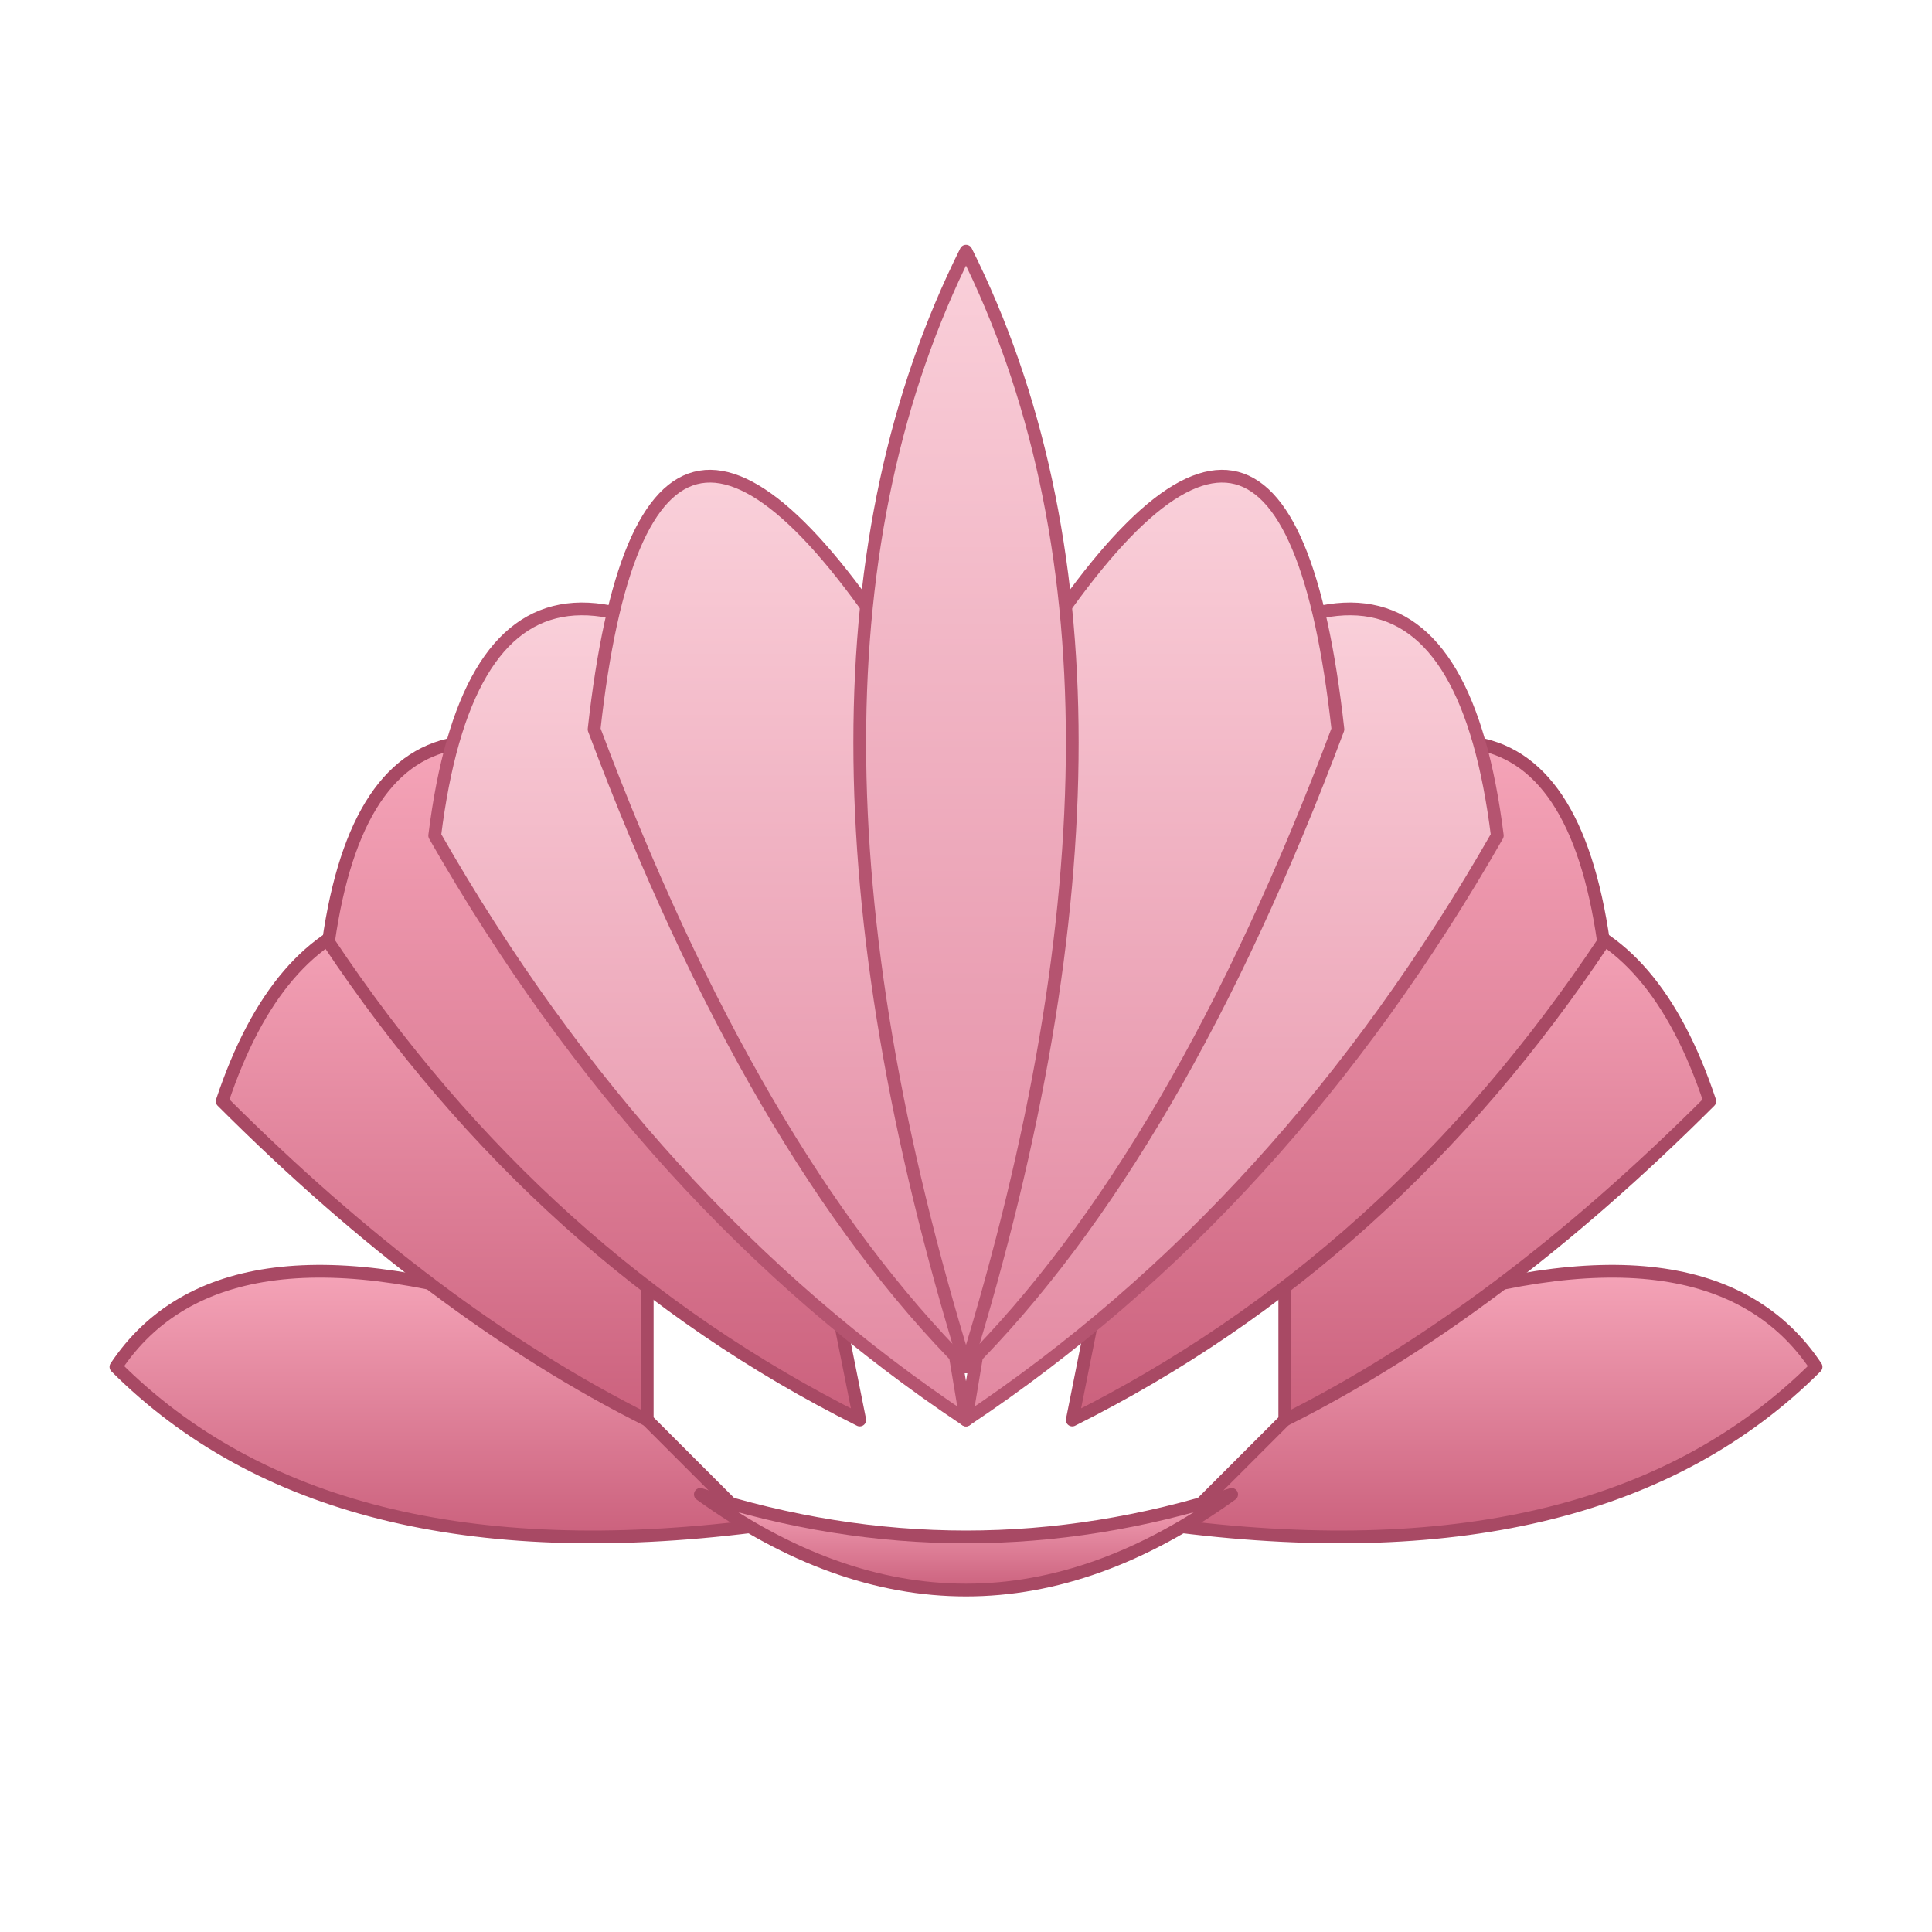
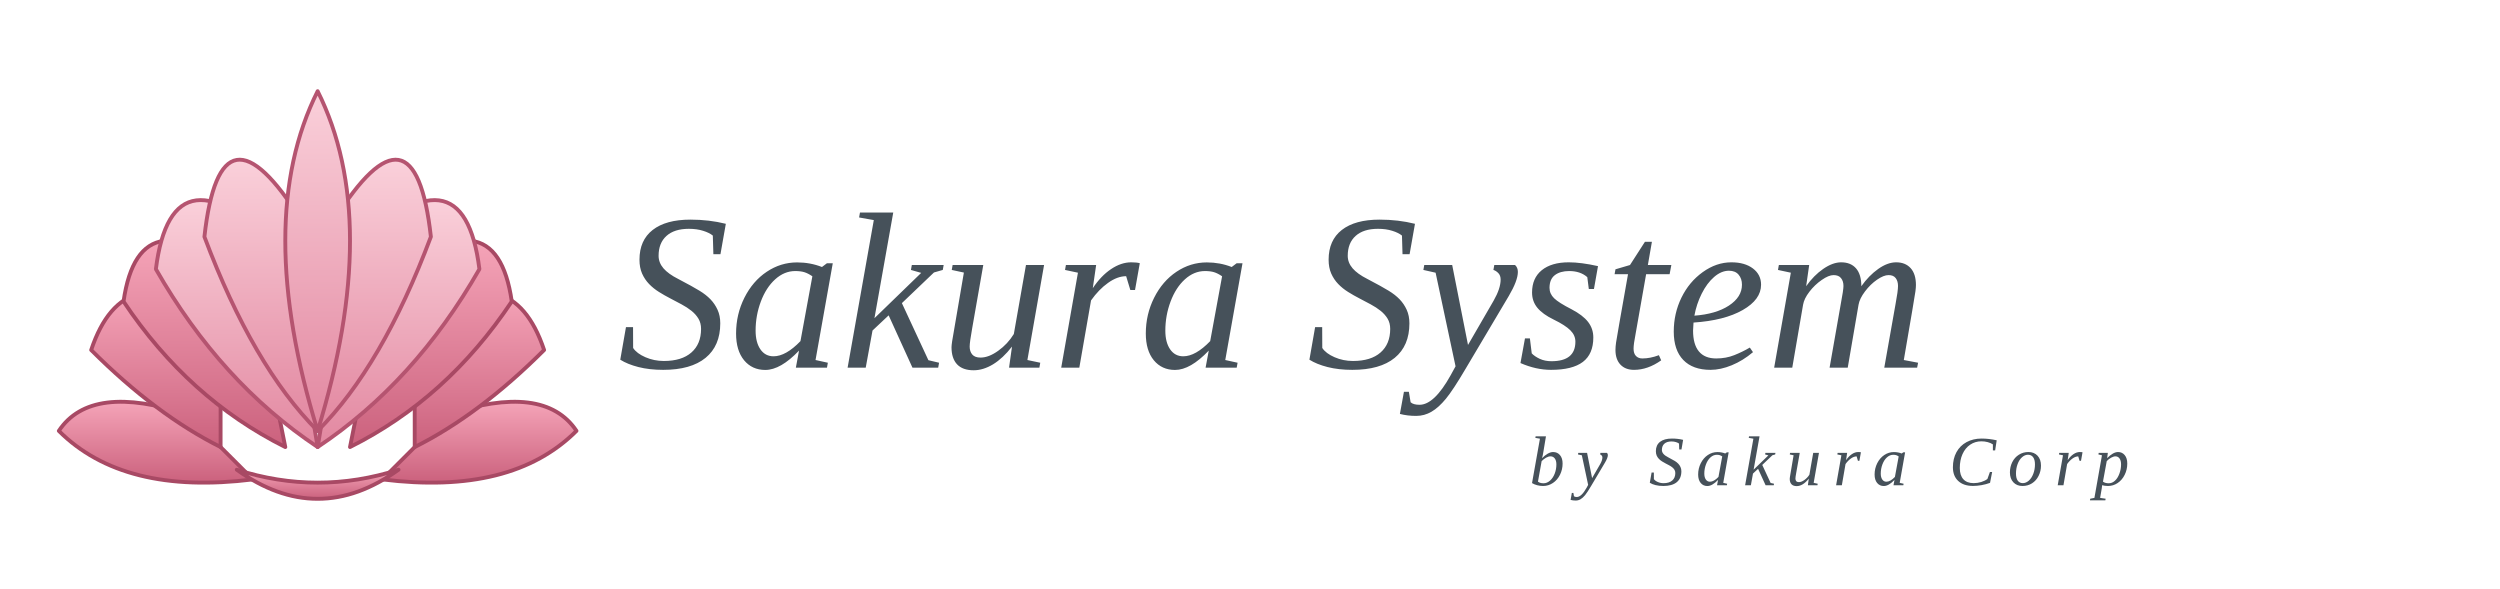
- <svg xmlns="http://www.w3.org/2000/svg" viewBox="8 5 200 200" width="64" height="64">
+ <svg xmlns="http://www.w3.org/2000/svg" viewBox="0 0 850 200" width="850" height="200">
  <defs>
    <linearGradient id="petalGrad1" x1="0%" y1="0%" x2="0%" y2="100%">
      <stop offset="0%" stop-color="#fad0da" />
      <stop offset="100%" stop-color="#e287a0" />
    </linearGradient>
    <linearGradient id="petalGrad2" x1="0%" y1="0%" x2="0%" y2="100%">
      <stop offset="0%" stop-color="#f5a4b8" />
      <stop offset="100%" stop-color="#cb617d" />
    </linearGradient>
  </defs>
  <g transform="translate(20, 20) scale(1.1)">
    <path d="M 40 110 Q 10 100 0 115 Q 20 135 60 130 Z" fill="url(#petalGrad2)" stroke="#a84964" stroke-width="1.2" stroke-linejoin="round" />
    <path d="M 120 110 Q 150 100 160 115 Q 140 135 100 130 Z" fill="url(#petalGrad2)" stroke="#a84964" stroke-width="1.2" stroke-linejoin="round" />
    <path d="M 50 80 Q 20 60 10 90 Q 30 110 50 120 Z" fill="url(#petalGrad2)" stroke="#a84964" stroke-width="1.2" stroke-linejoin="round" />
    <path d="M 110 80 Q 140 60 150 90 Q 130 110 110 120 Z" fill="url(#petalGrad2)" stroke="#a84964" stroke-width="1.2" stroke-linejoin="round" />
    <path d="M 60 70 Q 25 40 20 75 Q 40 105 70 120 Z" fill="url(#petalGrad2)" stroke="#a84964" stroke-width="1.2" stroke-linejoin="round" />
    <path d="M 100 70 Q 135 40 140 75 Q 120 105 90 120 Z" fill="url(#petalGrad2)" stroke="#a84964" stroke-width="1.2" stroke-linejoin="round" />
    <path d="M 70 60 Q 35 25 30 65 Q 50 100 80 120 Z" fill="url(#petalGrad1)" stroke="#b55470" stroke-width="1.2" stroke-linejoin="round" />
    <path d="M 90 60 Q 125 25 130 65 Q 110 100 80 120 Z" fill="url(#petalGrad1)" stroke="#b55470" stroke-width="1.2" stroke-linejoin="round" />
    <path d="M 75 50 Q 50 10 45 55 Q 60 95 80 115 Z" fill="url(#petalGrad1)" stroke="#b55470" stroke-width="1.2" stroke-linejoin="round" />
    <path d="M 85 50 Q 110 10 115 55 Q 100 95 80 115 Z" fill="url(#petalGrad1)" stroke="#b55470" stroke-width="1.2" stroke-linejoin="round" />
    <path d="M 80 115 Q 60 50 80 10 Q 100 50 80 115 Z" fill="url(#petalGrad1)" stroke="#b55470" stroke-width="1.2" stroke-linejoin="round" />
    <path d="M 55 127 Q 80 145 105 127 Q 80 135 55 127 Z" fill="url(#petalGrad2)" stroke="#a84964" stroke-width="1.2" stroke-linejoin="round" />
  </g>
+   <text x="210" y="125" font-family="'Georgia', 'Times New Roman', serif" font-size="76" font-style="italic" fill="#46515a">Sakura System</text>
+   <text x="520" y="165" font-family="'Georgia', 'Times New Roman', serif" font-size="24" font-style="italic" fill="#46515a" letter-spacing="4">by Sakura Corp</text>
</svg>
